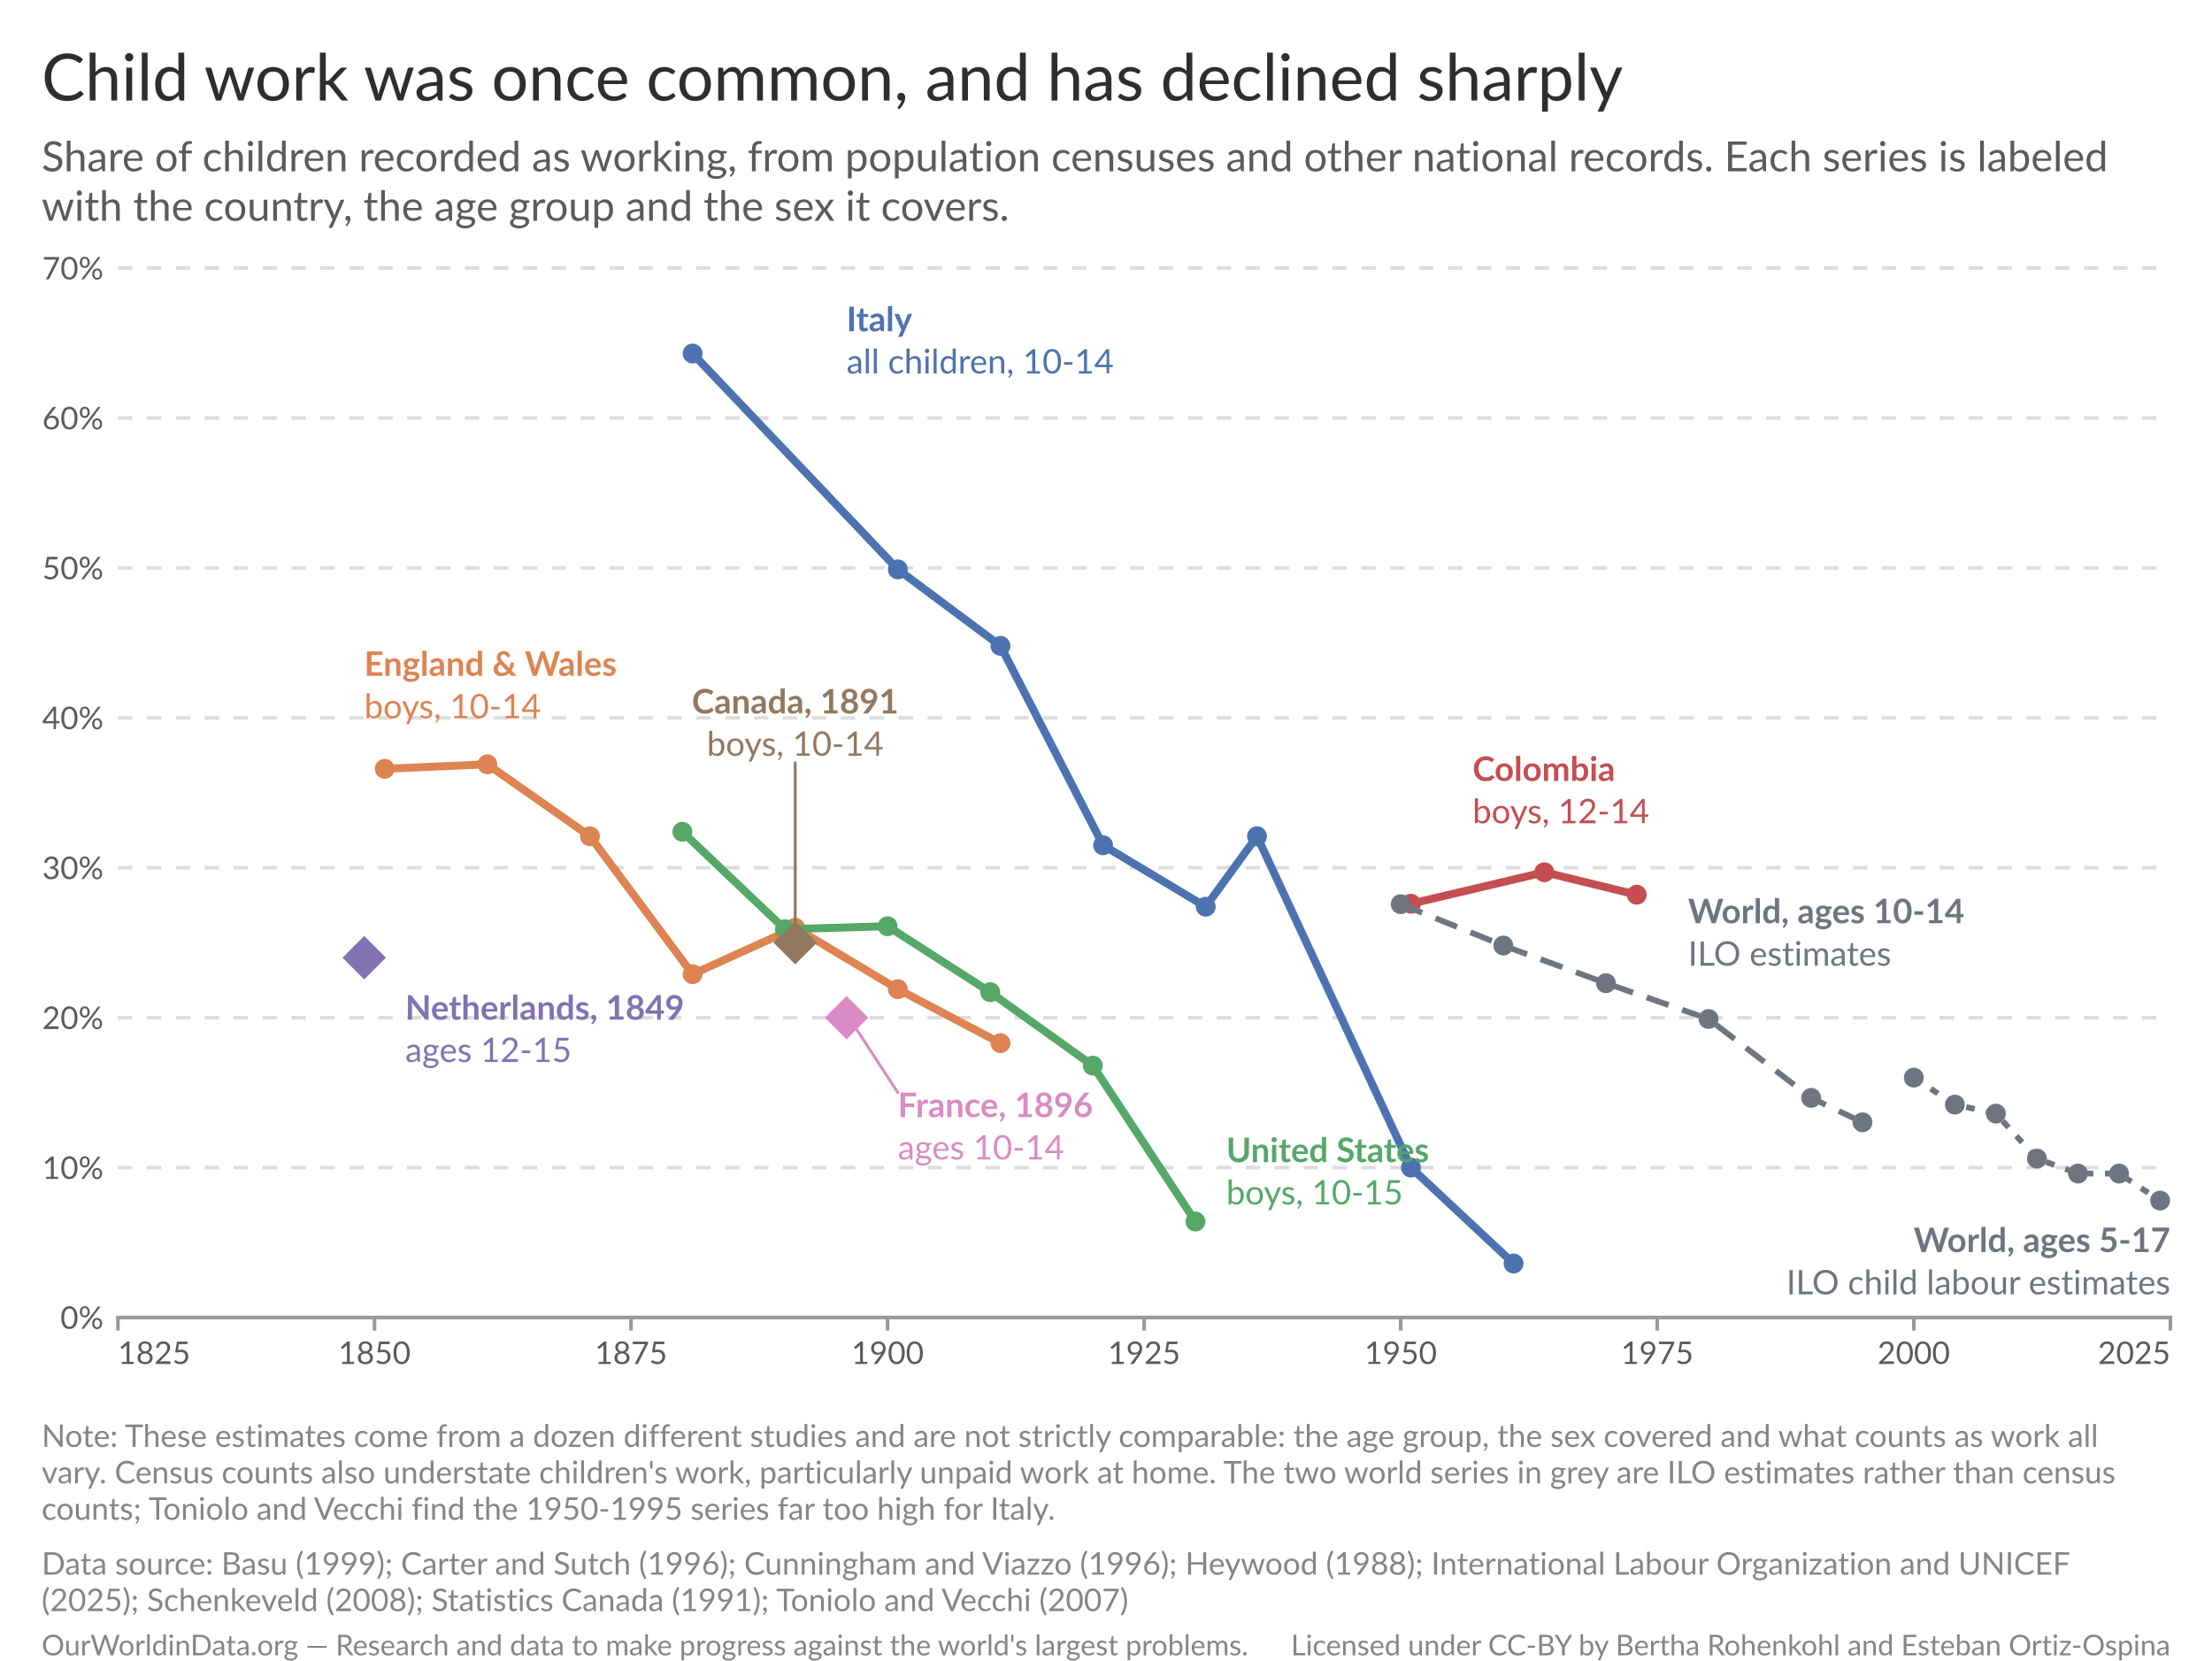
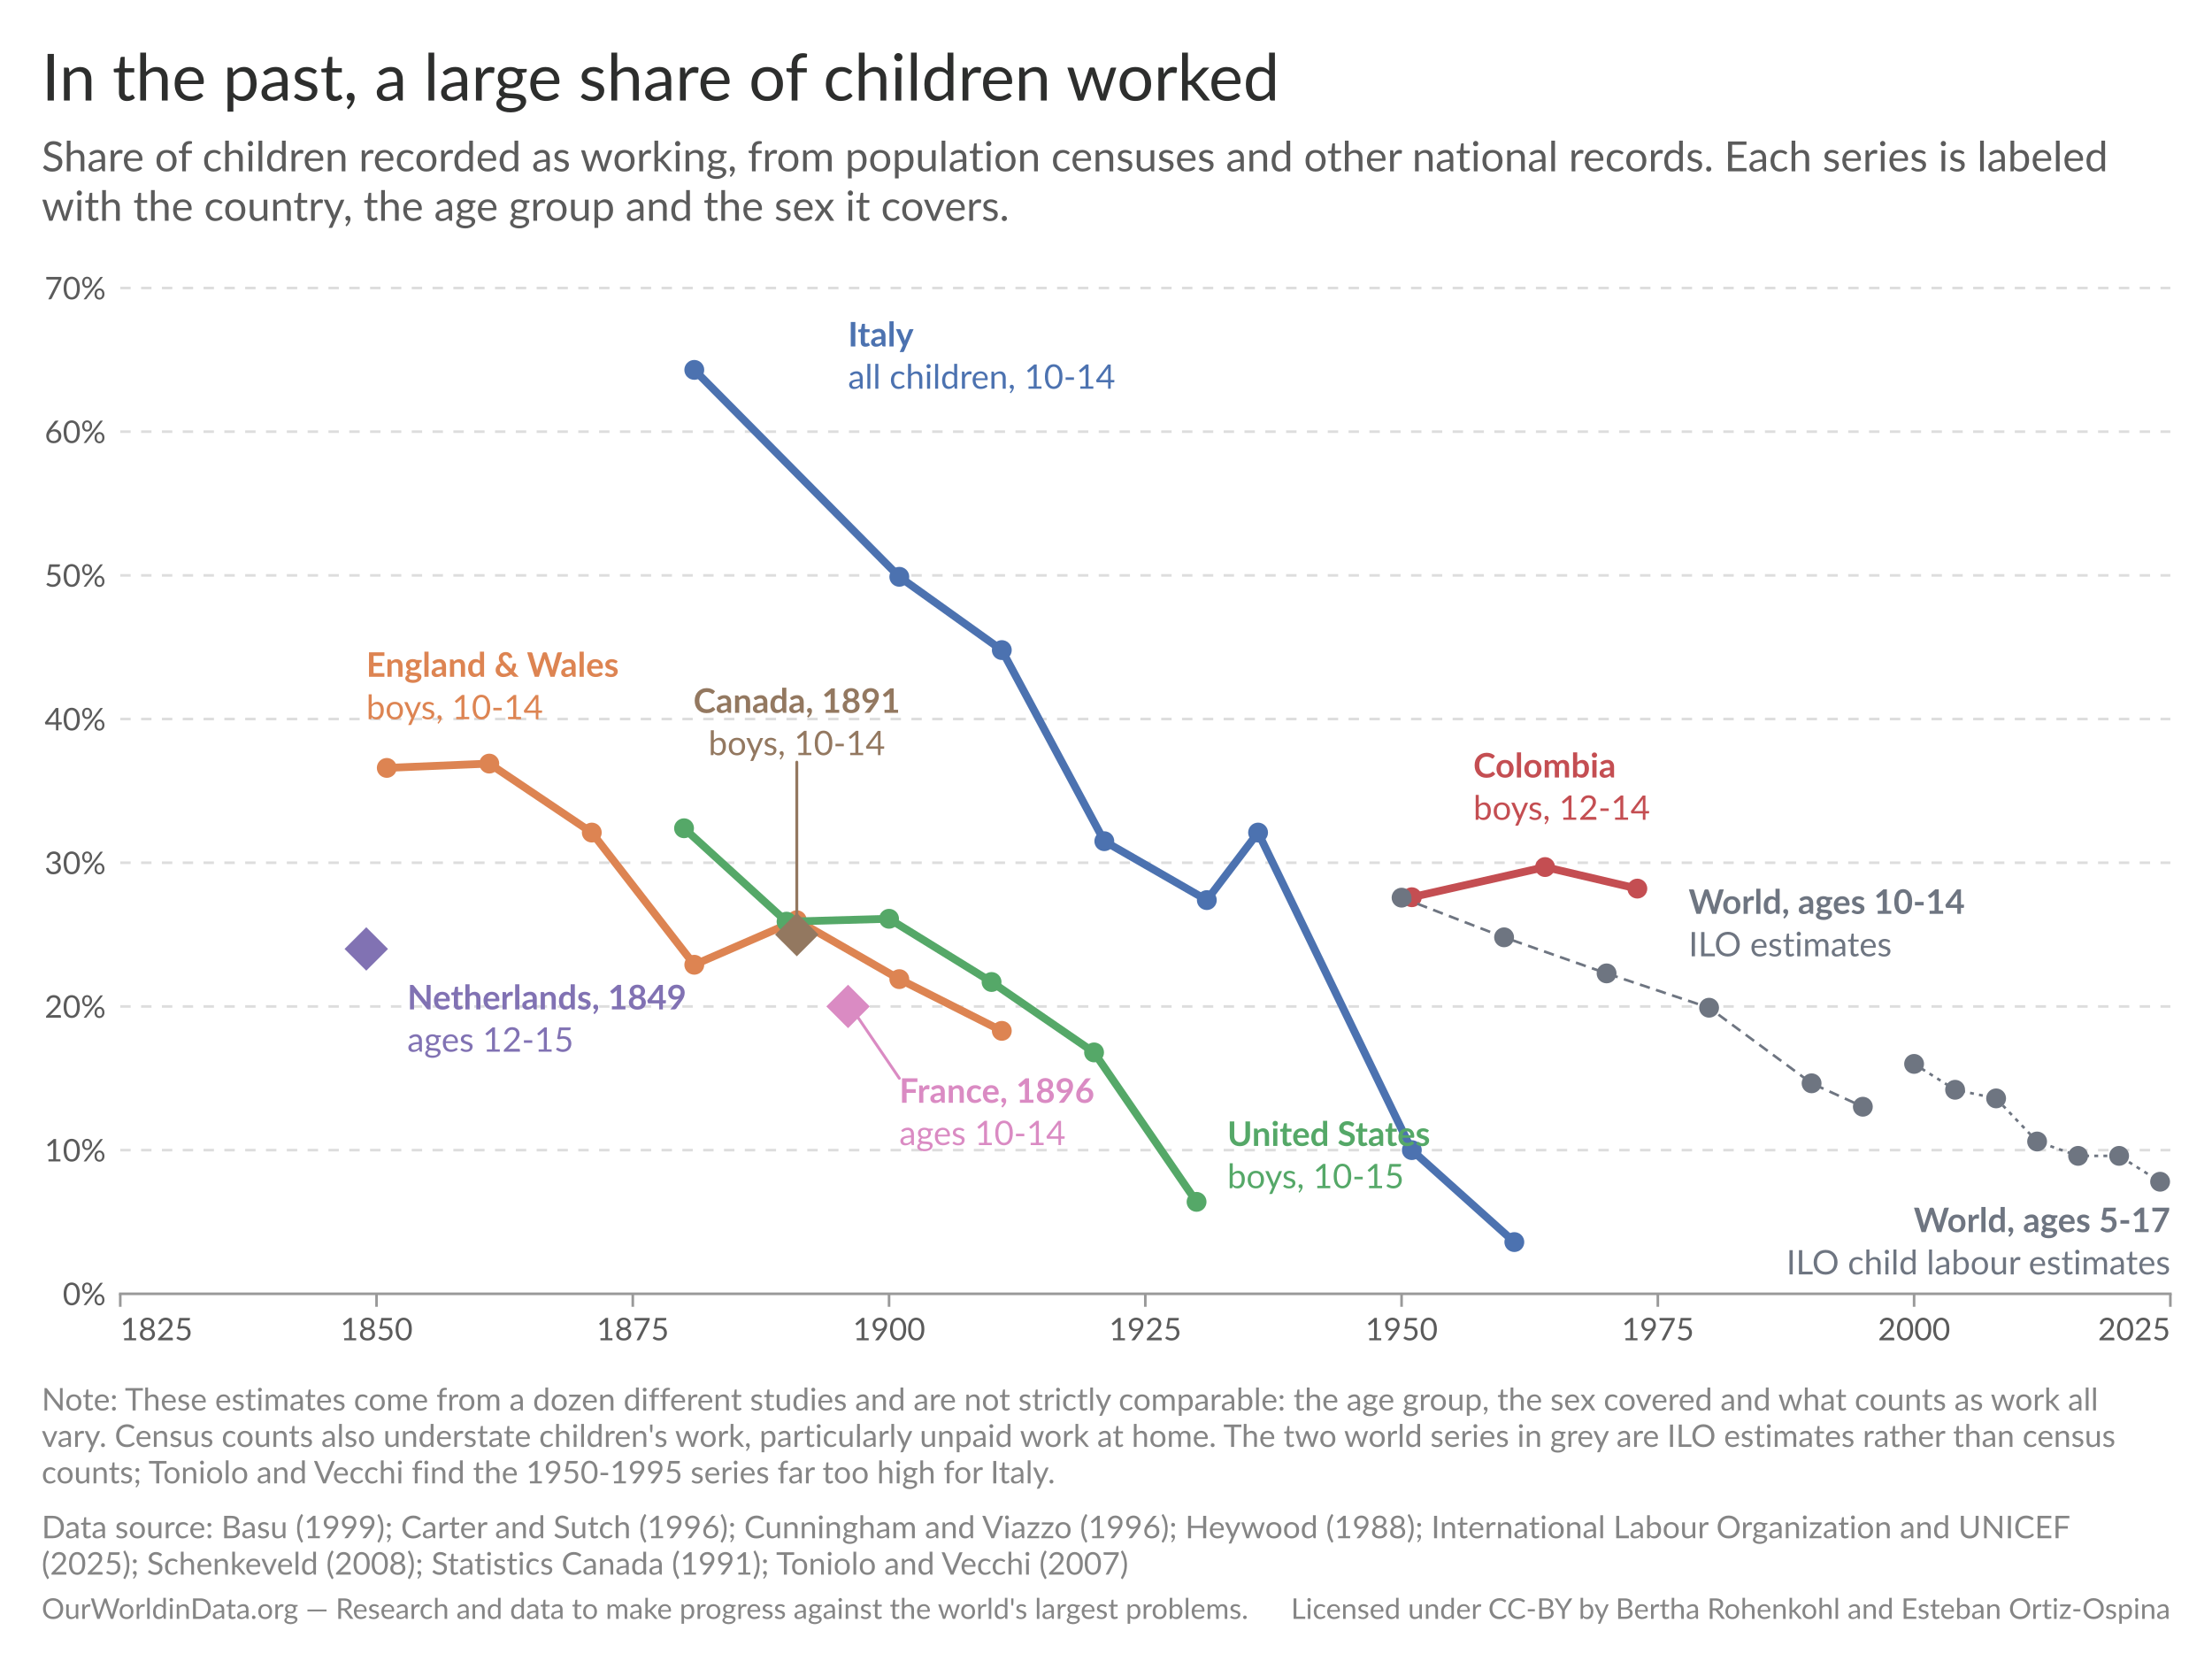
<svg xmlns="http://www.w3.org/2000/svg" xmlns:xlink="http://www.w3.org/1999/xlink" width="612pt" height="459.36pt" viewBox="0 0 612 459.36" version="1.1">
  <defs>
    <style type="text/css">*{stroke-linejoin: round; stroke-linecap: butt}</style>
  </defs>
  <g id="figure_1">
    <g id="patch_1">
      <path d="M 0 459.36  L 612 459.36  L 612 0  L 0 0  L 0 459.36  z " style="fill: none" />
    </g>
    <g id="axes_1">
      <g id="matplotlib.axis_1">
        <g id="xtick_1">
          <g id="line2d_1">
            <defs>
-               <path id="m0cfa592a35" d="M 0 0  L 0 3.6  " style="stroke: #999999" />
+               <path id="m80adb0d162" d="M 0 0  L 0 3.6  " style="stroke: #999999; stroke-width: 0.72" />
            </defs>
            <g>
-               <use xlink:href="#m0cfa592a35" x="32.627" y="364.464" style="fill: #999999; stroke: #999999" />
+               <use xlink:href="#m80adb0d162" x="33.275" y="357.912" style="fill: #999999; stroke: #999999; stroke-width: 0.72" />
            </g>
          </g>
          <g id="text_1">
-             <text style="font-size: 8.64px; font-family: 'Lato', 'Arial', 'Helvetica', 'Liberation Sans', sans-serif; text-anchor: start; fill: #5b5b5b" x="32.627" y="377.325" transform="rotate(-0 32.62691 377.3253)">1825</text>
+             <text style="font-size: 8.64px; font-family: 'Lato', 'Arial', 'Helvetica', 'Liberation Sans', sans-serif; text-anchor: start; fill: #5b5b5b" x="33.275" y="370.773" transform="rotate(-0 33.27491 370.7733)">1825</text>
          </g>
        </g>
        <g id="xtick_2">
          <g id="line2d_2">
            <g>
-               <use xlink:href="#m0cfa592a35" x="103.609" y="364.464" style="fill: #999999; stroke: #999999" />
+               <use xlink:href="#m80adb0d162" x="104.176" y="357.912" style="fill: #999999; stroke: #999999; stroke-width: 0.72" />
            </g>
          </g>
          <g id="text_2">
-             <text style="font-size: 8.64px; font-family: 'Lato', 'Arial', 'Helvetica', 'Liberation Sans', sans-serif; text-anchor: middle; fill: #5b5b5b" x="103.609" y="377.325" transform="rotate(-0 103.6085 377.3253)">1850</text>
+             <text style="font-size: 8.64px; font-family: 'Lato', 'Arial', 'Helvetica', 'Liberation Sans', sans-serif; text-anchor: middle; fill: #5b5b5b" x="104.176" y="370.773" transform="rotate(-0 104.1755 370.7733)">1850</text>
          </g>
        </g>
        <g id="xtick_3">
          <g id="line2d_3">
            <g>
-               <use xlink:href="#m0cfa592a35" x="174.59" y="364.464" style="fill: #999999; stroke: #999999" />
+               <use xlink:href="#m80adb0d162" x="175.076" y="357.912" style="fill: #999999; stroke: #999999; stroke-width: 0.72" />
            </g>
          </g>
          <g id="text_3">
-             <text style="font-size: 8.64px; font-family: 'Lato', 'Arial', 'Helvetica', 'Liberation Sans', sans-serif; text-anchor: middle; fill: #5b5b5b" x="174.59" y="377.325" transform="rotate(-0 174.5902 377.3253)">1875</text>
+             <text style="font-size: 8.64px; font-family: 'Lato', 'Arial', 'Helvetica', 'Liberation Sans', sans-serif; text-anchor: middle; fill: #5b5b5b" x="175.076" y="370.773" transform="rotate(-0 175.0762 370.7733)">1875</text>
          </g>
        </g>
        <g id="xtick_4">
          <g id="line2d_4">
            <g>
-               <use xlink:href="#m0cfa592a35" x="245.572" y="364.464" style="fill: #999999; stroke: #999999" />
+               <use xlink:href="#m80adb0d162" x="245.977" y="357.912" style="fill: #999999; stroke: #999999; stroke-width: 0.72" />
            </g>
          </g>
          <g id="text_4">
-             <text style="font-size: 8.64px; font-family: 'Lato', 'Arial', 'Helvetica', 'Liberation Sans', sans-serif; text-anchor: middle; fill: #5b5b5b" x="245.572" y="377.325" transform="rotate(-0 245.5718 377.3253)">1900</text>
+             <text style="font-size: 8.64px; font-family: 'Lato', 'Arial', 'Helvetica', 'Liberation Sans', sans-serif; text-anchor: middle; fill: #5b5b5b" x="245.977" y="370.773" transform="rotate(-0 245.9768 370.7733)">1900</text>
          </g>
        </g>
        <g id="xtick_5">
          <g id="line2d_5">
            <g>
-               <use xlink:href="#m0cfa592a35" x="316.553" y="364.464" style="fill: #999999; stroke: #999999" />
+               <use xlink:href="#m80adb0d162" x="316.877" y="357.912" style="fill: #999999; stroke: #999999; stroke-width: 0.72" />
            </g>
          </g>
          <g id="text_5">
-             <text style="font-size: 8.64px; font-family: 'Lato', 'Arial', 'Helvetica', 'Liberation Sans', sans-serif; text-anchor: middle; fill: #5b5b5b" x="316.553" y="377.325" transform="rotate(-0 316.5535 377.3253)">1925</text>
+             <text style="font-size: 8.64px; font-family: 'Lato', 'Arial', 'Helvetica', 'Liberation Sans', sans-serif; text-anchor: middle; fill: #5b5b5b" x="316.877" y="370.773" transform="rotate(-0 316.8775 370.7733)">1925</text>
          </g>
        </g>
        <g id="xtick_6">
          <g id="line2d_6">
            <g>
-               <use xlink:href="#m0cfa592a35" x="387.535" y="364.464" style="fill: #999999; stroke: #999999" />
+               <use xlink:href="#m80adb0d162" x="387.778" y="357.912" style="fill: #999999; stroke: #999999; stroke-width: 0.72" />
            </g>
          </g>
          <g id="text_6">
-             <text style="font-size: 8.64px; font-family: 'Lato', 'Arial', 'Helvetica', 'Liberation Sans', sans-serif; text-anchor: middle; fill: #5b5b5b" x="387.535" y="377.325" transform="rotate(-0 387.5351 377.3253)">1950</text>
+             <text style="font-size: 8.64px; font-family: 'Lato', 'Arial', 'Helvetica', 'Liberation Sans', sans-serif; text-anchor: middle; fill: #5b5b5b" x="387.778" y="370.773" transform="rotate(-0 387.7781 370.7733)">1950</text>
          </g>
        </g>
        <g id="xtick_7">
          <g id="line2d_7">
            <g>
-               <use xlink:href="#m0cfa592a35" x="458.517" y="364.464" style="fill: #999999; stroke: #999999" />
+               <use xlink:href="#m80adb0d162" x="458.679" y="357.912" style="fill: #999999; stroke: #999999; stroke-width: 0.72" />
            </g>
          </g>
          <g id="text_7">
-             <text style="font-size: 8.64px; font-family: 'Lato', 'Arial', 'Helvetica', 'Liberation Sans', sans-serif; text-anchor: middle; fill: #5b5b5b" x="458.517" y="377.325" transform="rotate(-0 458.5167 377.3253)">1975</text>
+             <text style="font-size: 8.64px; font-family: 'Lato', 'Arial', 'Helvetica', 'Liberation Sans', sans-serif; text-anchor: middle; fill: #5b5b5b" x="458.679" y="370.773" transform="rotate(-0 458.6787 370.7733)">1975</text>
          </g>
        </g>
        <g id="xtick_8">
          <g id="line2d_8">
            <g>
-               <use xlink:href="#m0cfa592a35" x="529.498" y="364.464" style="fill: #999999; stroke: #999999" />
+               <use xlink:href="#m80adb0d162" x="529.579" y="357.912" style="fill: #999999; stroke: #999999; stroke-width: 0.72" />
            </g>
          </g>
          <g id="text_8">
-             <text style="font-size: 8.64px; font-family: 'Lato', 'Arial', 'Helvetica', 'Liberation Sans', sans-serif; text-anchor: middle; fill: #5b5b5b" x="529.498" y="377.325" transform="rotate(-0 529.4984 377.3253)">2000</text>
+             <text style="font-size: 8.64px; font-family: 'Lato', 'Arial', 'Helvetica', 'Liberation Sans', sans-serif; text-anchor: middle; fill: #5b5b5b" x="529.579" y="370.773" transform="rotate(-0 529.5794 370.7733)">2000</text>
          </g>
        </g>
        <g id="xtick_9">
          <g id="line2d_9">
            <g>
-               <use xlink:href="#m0cfa592a35" x="600.48" y="364.464" style="fill: #999999; stroke: #999999" />
+               <use xlink:href="#m80adb0d162" x="600.48" y="357.912" style="fill: #999999; stroke: #999999; stroke-width: 0.72" />
            </g>
          </g>
          <g id="text_9">
-             <text style="font-size: 8.64px; font-family: 'Lato', 'Arial', 'Helvetica', 'Liberation Sans', sans-serif; text-anchor: end; fill: #5b5b5b" x="600.48" y="377.325" transform="rotate(-0 600.48 377.3253)">2025</text>
+             <text style="font-size: 8.64px; font-family: 'Lato', 'Arial', 'Helvetica', 'Liberation Sans', sans-serif; text-anchor: end; fill: #5b5b5b" x="600.48" y="370.773" transform="rotate(-0 600.48 370.7733)">2025</text>
          </g>
        </g>
      </g>
      <g id="matplotlib.axis_2">
        <g id="ytick_1">
          <g id="line2d_10" />
          <g id="text_10">
-             <text style="font-size: 8.64px; font-family: 'Lato', 'Arial', 'Helvetica', 'Liberation Sans', sans-serif; text-anchor: end; fill: #5b5b5b" x="28.627" y="367.595" transform="rotate(-0 28.62691 367.5947)">0%</text>
+             <text style="font-size: 8.64px; font-family: 'Lato', 'Arial', 'Helvetica', 'Liberation Sans', sans-serif; text-anchor: end; fill: #5b5b5b" x="29.275" y="361.043" transform="rotate(-0 29.27491 361.0426)">0%</text>
          </g>
        </g>
        <g id="ytick_2">
          <g id="horizontal-grid-lines">
-             <path d="M 32.627 322.992  L 600.48 322.992  " style="fill: none; stroke-dasharray: 4,4; stroke-dashoffset: 0; stroke: #dddddd" />
+             <path d="M 33.275 318.163  L 600.48 318.163  " style="fill: none; stroke-dasharray: 2.88,2.88; stroke-dashoffset: 0; stroke: #dddddd; stroke-width: 0.72" />
          </g>
          <g id="line2d_11" />
          <g id="text_11">
-             <text style="font-size: 8.64px; font-family: 'Lato', 'Arial', 'Helvetica', 'Liberation Sans', sans-serif; text-anchor: end; fill: #5b5b5b" x="28.627" y="326.123" transform="rotate(-0 28.62691 326.1227)">10%</text>
+             <text style="font-size: 8.64px; font-family: 'Lato', 'Arial', 'Helvetica', 'Liberation Sans', sans-serif; text-anchor: end; fill: #5b5b5b" x="29.275" y="321.294" transform="rotate(-0 29.27491 321.2935)">10%</text>
          </g>
        </g>
        <g id="ytick_3">
          <g id="horizontal-grid-lines">
-             <path d="M 32.627 281.52  L 600.48 281.52  " style="fill: none; stroke-dasharray: 4,4; stroke-dashoffset: 0; stroke: #dddddd" />
+             <path d="M 33.275 278.414  L 600.48 278.414  " style="fill: none; stroke-dasharray: 2.88,2.88; stroke-dashoffset: 0; stroke: #dddddd; stroke-width: 0.72" />
          </g>
          <g id="line2d_12" />
          <g id="text_12">
-             <text style="font-size: 8.64px; font-family: 'Lato', 'Arial', 'Helvetica', 'Liberation Sans', sans-serif; text-anchor: end; fill: #5b5b5b" x="28.627" y="284.651" transform="rotate(-0 28.62691 284.6506)">20%</text>
+             <text style="font-size: 8.64px; font-family: 'Lato', 'Arial', 'Helvetica', 'Liberation Sans', sans-serif; text-anchor: end; fill: #5b5b5b" x="29.275" y="281.544" transform="rotate(-0 29.27491 281.5444)">20%</text>
          </g>
        </g>
        <g id="ytick_4">
          <g id="horizontal-grid-lines">
-             <path d="M 32.627 240.048  L 600.48 240.048  " style="fill: none; stroke-dasharray: 4,4; stroke-dashoffset: 0; stroke: #dddddd" />
+             <path d="M 33.275 238.665  L 600.48 238.665  " style="fill: none; stroke-dasharray: 2.88,2.88; stroke-dashoffset: 0; stroke: #dddddd; stroke-width: 0.72" />
          </g>
          <g id="line2d_13" />
          <g id="text_13">
-             <text style="font-size: 8.64px; font-family: 'Lato', 'Arial', 'Helvetica', 'Liberation Sans', sans-serif; text-anchor: end; fill: #5b5b5b" x="28.627" y="243.179" transform="rotate(-0 28.62691 243.1787)">30%</text>
+             <text style="font-size: 8.64px; font-family: 'Lato', 'Arial', 'Helvetica', 'Liberation Sans', sans-serif; text-anchor: end; fill: #5b5b5b" x="29.275" y="241.795" transform="rotate(-0 29.27491 241.7952)">30%</text>
          </g>
        </g>
        <g id="ytick_5">
          <g id="horizontal-grid-lines">
-             <path d="M 32.627 198.576  L 600.48 198.576  " style="fill: none; stroke-dasharray: 4,4; stroke-dashoffset: 0; stroke: #dddddd" />
+             <path d="M 33.275 198.915  L 600.48 198.915  " style="fill: none; stroke-dasharray: 2.88,2.88; stroke-dashoffset: 0; stroke: #dddddd; stroke-width: 0.72" />
          </g>
          <g id="line2d_14" />
          <g id="text_14">
-             <text style="font-size: 8.64px; font-family: 'Lato', 'Arial', 'Helvetica', 'Liberation Sans', sans-serif; text-anchor: end; fill: #5b5b5b" x="28.627" y="201.707" transform="rotate(-0 28.62691 201.7066)">40%</text>
+             <text style="font-size: 8.64px; font-family: 'Lato', 'Arial', 'Helvetica', 'Liberation Sans', sans-serif; text-anchor: end; fill: #5b5b5b" x="29.275" y="202.046" transform="rotate(-0 29.27491 202.0461)">40%</text>
          </g>
        </g>
        <g id="ytick_6">
          <g id="horizontal-grid-lines">
-             <path d="M 32.627 157.104  L 600.48 157.104  " style="fill: none; stroke-dasharray: 4,4; stroke-dashoffset: 0; stroke: #dddddd" />
+             <path d="M 33.275 159.166  L 600.48 159.166  " style="fill: none; stroke-dasharray: 2.88,2.88; stroke-dashoffset: 0; stroke: #dddddd; stroke-width: 0.72" />
          </g>
          <g id="line2d_15" />
          <g id="text_15">
-             <text style="font-size: 8.64px; font-family: 'Lato', 'Arial', 'Helvetica', 'Liberation Sans', sans-serif; text-anchor: end; fill: #5b5b5b" x="28.627" y="160.235" transform="rotate(-0 28.62691 160.2346)">50%</text>
+             <text style="font-size: 8.64px; font-family: 'Lato', 'Arial', 'Helvetica', 'Liberation Sans', sans-serif; text-anchor: end; fill: #5b5b5b" x="29.275" y="162.297" transform="rotate(-0 29.27491 162.2969)">50%</text>
          </g>
        </g>
        <g id="ytick_7">
          <g id="horizontal-grid-lines">
-             <path d="M 32.627 115.632  L 600.48 115.632  " style="fill: none; stroke-dasharray: 4,4; stroke-dashoffset: 0; stroke: #dddddd" />
+             <path d="M 33.275 119.417  L 600.48 119.417  " style="fill: none; stroke-dasharray: 2.88,2.88; stroke-dashoffset: 0; stroke: #dddddd; stroke-width: 0.72" />
          </g>
          <g id="line2d_16" />
          <g id="text_16">
-             <text style="font-size: 8.64px; font-family: 'Lato', 'Arial', 'Helvetica', 'Liberation Sans', sans-serif; text-anchor: end; fill: #5b5b5b" x="28.627" y="118.763" transform="rotate(-0 28.62691 118.7626)">60%</text>
+             <text style="font-size: 8.64px; font-family: 'Lato', 'Arial', 'Helvetica', 'Liberation Sans', sans-serif; text-anchor: end; fill: #5b5b5b" x="29.275" y="122.548" transform="rotate(-0 29.27491 122.5478)">60%</text>
          </g>
        </g>
        <g id="ytick_8">
          <g id="horizontal-grid-lines">
-             <path d="M 32.627 74.16  L 600.48 74.16  " style="fill: none; stroke-dasharray: 4,4; stroke-dashoffset: 0; stroke: #dddddd" />
+             <path d="M 33.275 79.668  L 600.48 79.668  " style="fill: none; stroke-dasharray: 2.88,2.88; stroke-dashoffset: 0; stroke: #dddddd; stroke-width: 0.72" />
          </g>
          <g id="line2d_17" />
          <g id="text_17">
-             <text style="font-size: 8.64px; font-family: 'Lato', 'Arial', 'Helvetica', 'Liberation Sans', sans-serif; text-anchor: end; fill: #5b5b5b" x="28.627" y="77.291" transform="rotate(-0 28.62691 77.29065)">70%</text>
+             <text style="font-size: 8.64px; font-family: 'Lato', 'Arial', 'Helvetica', 'Liberation Sans', sans-serif; text-anchor: end; fill: #5b5b5b" x="29.275" y="82.799" transform="rotate(-0 29.27491 82.79865)">70%</text>
          </g>
        </g>
      </g>
      <g id="line__italy">
-         <path d="M 191.626 97.799  L 248.411 157.519  L 276.804 178.669  L 305.196 233.827  L 333.589 250.831  L 347.785 231.339  L 390.374 322.992  L 418.767 349.534  " style="fill: none; stroke: #4c72b0; stroke-width: 2.2; stroke-linecap: round" />
+         <path d="M 192.092 102.325  L 248.813 159.564  L 277.173 179.836  L 305.533 232.702  L 333.894 248.999  L 348.074 230.317  L 390.614 318.163  L 418.974 343.602  " style="fill: none; stroke: #4c72b0; stroke-width: 2.16; stroke-linecap: round" />
      </g>
      <g id="datapoints__italy">
        <defs>
          <path id="m02f39b1779" d="M 0 2.25  C 0.597 2.25 1.169 2.013 1.591 1.591  C 2.013 1.169 2.25 0.597 2.25 0  C 2.25 -0.597 2.013 -1.169 1.591 -1.591  C 1.169 -2.013 0.597 -2.25 0 -2.25  C -0.597 -2.25 -1.169 -2.013 -1.591 -1.591  C -2.013 -1.169 -2.25 -0.597 -2.25 0  C -2.25 0.597 -2.013 1.169 -1.591 1.591  C -1.169 2.013 -0.597 2.25 0 2.25  z " style="stroke: #4c72b0" />
        </defs>
        <g>
-           <use xlink:href="#m02f39b1779" x="191.626" y="97.799" style="fill: #4c72b0; stroke: #4c72b0" />
-           <use xlink:href="#m02f39b1779" x="248.411" y="157.519" style="fill: #4c72b0; stroke: #4c72b0" />
-           <use xlink:href="#m02f39b1779" x="276.804" y="178.669" style="fill: #4c72b0; stroke: #4c72b0" />
-           <use xlink:href="#m02f39b1779" x="305.196" y="233.827" style="fill: #4c72b0; stroke: #4c72b0" />
-           <use xlink:href="#m02f39b1779" x="333.589" y="250.831" style="fill: #4c72b0; stroke: #4c72b0" />
-           <use xlink:href="#m02f39b1779" x="347.785" y="231.339" style="fill: #4c72b0; stroke: #4c72b0" />
-           <use xlink:href="#m02f39b1779" x="390.374" y="322.992" style="fill: #4c72b0; stroke: #4c72b0" />
-           <use xlink:href="#m02f39b1779" x="418.767" y="349.534" style="fill: #4c72b0; stroke: #4c72b0" />
+           <use xlink:href="#m02f39b1779" x="192.092" y="102.325" style="fill: #4c72b0; stroke: #4c72b0" />
+           <use xlink:href="#m02f39b1779" x="248.813" y="159.564" style="fill: #4c72b0; stroke: #4c72b0" />
+           <use xlink:href="#m02f39b1779" x="277.173" y="179.836" style="fill: #4c72b0; stroke: #4c72b0" />
+           <use xlink:href="#m02f39b1779" x="305.533" y="232.702" style="fill: #4c72b0; stroke: #4c72b0" />
+           <use xlink:href="#m02f39b1779" x="333.894" y="248.999" style="fill: #4c72b0; stroke: #4c72b0" />
+           <use xlink:href="#m02f39b1779" x="348.074" y="230.317" style="fill: #4c72b0; stroke: #4c72b0" />
+           <use xlink:href="#m02f39b1779" x="390.614" y="318.163" style="fill: #4c72b0; stroke: #4c72b0" />
+           <use xlink:href="#m02f39b1779" x="418.974" y="343.602" style="fill: #4c72b0; stroke: #4c72b0" />
        </g>
      </g>
      <g id="line__england-and-wales">
-         <path d="M 106.448 212.676  L 134.84 211.432  L 163.233 231.339  L 191.626 269.493  L 220.018 256.637  L 248.411 273.64  L 276.804 288.57  " style="fill: none; stroke: #dd8452; stroke-width: 2.2; stroke-linecap: round" />
+         <path d="M 107.012 212.43  L 135.372 211.238  L 163.732 230.317  L 192.092 266.886  L 220.453 254.564  L 248.813 270.861  L 277.173 285.171  " style="fill: none; stroke: #dd8452; stroke-width: 2.16; stroke-linecap: round" />
      </g>
      <g id="datapoints__england-and-wales">
        <defs>
          <path id="m8e718a32d5" d="M 0 2.25  C 0.597 2.25 1.169 2.013 1.591 1.591  C 2.013 1.169 2.25 0.597 2.25 0  C 2.25 -0.597 2.013 -1.169 1.591 -1.591  C 1.169 -2.013 0.597 -2.25 0 -2.25  C -0.597 -2.25 -1.169 -2.013 -1.591 -1.591  C -2.013 -1.169 -2.25 -0.597 -2.25 0  C -2.25 0.597 -2.013 1.169 -1.591 1.591  C -1.169 2.013 -0.597 2.25 0 2.25  z " style="stroke: #dd8452" />
        </defs>
        <g>
-           <use xlink:href="#m8e718a32d5" x="106.448" y="212.676" style="fill: #dd8452; stroke: #dd8452" />
-           <use xlink:href="#m8e718a32d5" x="134.84" y="211.432" style="fill: #dd8452; stroke: #dd8452" />
-           <use xlink:href="#m8e718a32d5" x="163.233" y="231.339" style="fill: #dd8452; stroke: #dd8452" />
-           <use xlink:href="#m8e718a32d5" x="191.626" y="269.493" style="fill: #dd8452; stroke: #dd8452" />
-           <use xlink:href="#m8e718a32d5" x="220.018" y="256.637" style="fill: #dd8452; stroke: #dd8452" />
-           <use xlink:href="#m8e718a32d5" x="248.411" y="273.64" style="fill: #dd8452; stroke: #dd8452" />
-           <use xlink:href="#m8e718a32d5" x="276.804" y="288.57" style="fill: #dd8452; stroke: #dd8452" />
+           <use xlink:href="#m8e718a32d5" x="107.012" y="212.43" style="fill: #dd8452; stroke: #dd8452" />
+           <use xlink:href="#m8e718a32d5" x="135.372" y="211.238" style="fill: #dd8452; stroke: #dd8452" />
+           <use xlink:href="#m8e718a32d5" x="163.732" y="230.317" style="fill: #dd8452; stroke: #dd8452" />
+           <use xlink:href="#m8e718a32d5" x="192.092" y="266.886" style="fill: #dd8452; stroke: #dd8452" />
+           <use xlink:href="#m8e718a32d5" x="220.453" y="254.564" style="fill: #dd8452; stroke: #dd8452" />
+           <use xlink:href="#m8e718a32d5" x="248.813" y="270.861" style="fill: #dd8452; stroke: #dd8452" />
+           <use xlink:href="#m8e718a32d5" x="277.173" y="285.171" style="fill: #dd8452; stroke: #dd8452" />
        </g>
      </g>
      <g id="line__united-states">
-         <path d="M 188.787 230.095  L 217.179 257.052  L 245.572 256.222  L 273.964 274.47  L 302.357 294.791  L 330.75 337.922  " style="fill: none; stroke: #55a868; stroke-width: 2.2; stroke-linecap: round" />
+         <path d="M 189.256 229.125  L 217.617 254.962  L 245.977 254.167  L 274.337 271.656  L 302.697 291.133  L 331.058 332.473  " style="fill: none; stroke: #55a868; stroke-width: 2.16; stroke-linecap: round" />
      </g>
      <g id="datapoints__united-states">
        <defs>
          <path id="m562e72b523" d="M 0 2.25  C 0.597 2.25 1.169 2.013 1.591 1.591  C 2.013 1.169 2.25 0.597 2.25 0  C 2.25 -0.597 2.013 -1.169 1.591 -1.591  C 1.169 -2.013 0.597 -2.25 0 -2.25  C -0.597 -2.25 -1.169 -2.013 -1.591 -1.591  C -2.013 -1.169 -2.25 -0.597 -2.25 0  C -2.25 0.597 -2.013 1.169 -1.591 1.591  C -1.169 2.013 -0.597 2.25 0 2.25  z " style="stroke: #55a868" />
        </defs>
        <g>
-           <use xlink:href="#m562e72b523" x="188.787" y="230.095" style="fill: #55a868; stroke: #55a868" />
-           <use xlink:href="#m562e72b523" x="217.179" y="257.052" style="fill: #55a868; stroke: #55a868" />
-           <use xlink:href="#m562e72b523" x="245.572" y="256.222" style="fill: #55a868; stroke: #55a868" />
-           <use xlink:href="#m562e72b523" x="273.964" y="274.47" style="fill: #55a868; stroke: #55a868" />
-           <use xlink:href="#m562e72b523" x="302.357" y="294.791" style="fill: #55a868; stroke: #55a868" />
-           <use xlink:href="#m562e72b523" x="330.75" y="337.922" style="fill: #55a868; stroke: #55a868" />
+           <use xlink:href="#m562e72b523" x="189.256" y="229.125" style="fill: #55a868; stroke: #55a868" />
+           <use xlink:href="#m562e72b523" x="217.617" y="254.962" style="fill: #55a868; stroke: #55a868" />
+           <use xlink:href="#m562e72b523" x="245.977" y="254.167" style="fill: #55a868; stroke: #55a868" />
+           <use xlink:href="#m562e72b523" x="274.337" y="271.656" style="fill: #55a868; stroke: #55a868" />
+           <use xlink:href="#m562e72b523" x="302.697" y="291.133" style="fill: #55a868; stroke: #55a868" />
+           <use xlink:href="#m562e72b523" x="331.058" y="332.473" style="fill: #55a868; stroke: #55a868" />
        </g>
      </g>
      <g id="line__colombia">
-         <path d="M 390.374 250.001  L 427.285 241.292  L 452.838 247.513  " style="fill: none; stroke: #c44e52; stroke-width: 2.2; stroke-linecap: round" />
+         <path d="M 390.614 248.204  L 427.482 239.857  L 453.007 245.819  " style="fill: none; stroke: #c44e52; stroke-width: 2.16; stroke-linecap: round" />
      </g>
      <g id="datapoints__colombia">
        <defs>
          <path id="m713536f9a8" d="M 0 2.25  C 0.597 2.25 1.169 2.013 1.591 1.591  C 2.013 1.169 2.25 0.597 2.25 0  C 2.25 -0.597 2.013 -1.169 1.591 -1.591  C 1.169 -2.013 0.597 -2.25 0 -2.25  C -0.597 -2.25 -1.169 -2.013 -1.591 -1.591  C -2.013 -1.169 -2.25 -0.597 -2.25 0  C -2.25 0.597 -2.013 1.169 -1.591 1.591  C -1.169 2.013 -0.597 2.25 0 2.25  z " style="stroke: #c44e52" />
        </defs>
        <g>
-           <use xlink:href="#m713536f9a8" x="390.374" y="250.001" style="fill: #c44e52; stroke: #c44e52" />
-           <use xlink:href="#m713536f9a8" x="427.285" y="241.292" style="fill: #c44e52; stroke: #c44e52" />
-           <use xlink:href="#m713536f9a8" x="452.838" y="247.513" style="fill: #c44e52; stroke: #c44e52" />
+           <use xlink:href="#m713536f9a8" x="390.614" y="248.204" style="fill: #c44e52; stroke: #c44e52" />
+           <use xlink:href="#m713536f9a8" x="427.482" y="239.857" style="fill: #c44e52; stroke: #c44e52" />
+           <use xlink:href="#m713536f9a8" x="453.007" y="245.819" style="fill: #c44e52; stroke: #c44e52" />
        </g>
      </g>
      <g id="datapoints__netherlands">
        <defs>
          <path id="m3febbafacd" d="M -0 5.303  L 5.303 0  L 0 -5.303  L -5.303 -0  z " style="stroke: #8172b3; stroke-linejoin: miter" />
        </defs>
        <g>
-           <use xlink:href="#m3febbafacd" x="100.769" y="264.931" style="fill: #8172b3; stroke: #8172b3; stroke-linejoin: miter" />
+           <use xlink:href="#m3febbafacd" x="101.34" y="262.514" style="fill: #8172b3; stroke: #8172b3; stroke-linejoin: miter" />
        </g>
      </g>
      <g id="datapoints__canada">
        <defs>
          <path id="m99d637cd7d" d="M -0 5.303  L 5.303 0  L 0 -5.303  L -5.303 -0  z " style="stroke: #937860; stroke-linejoin: miter" />
        </defs>
        <g>
-           <use xlink:href="#m99d637cd7d" x="220.018" y="260.784" style="fill: #937860; stroke: #937860; stroke-linejoin: miter" />
+           <use xlink:href="#m99d637cd7d" x="220.453" y="258.539" style="fill: #937860; stroke: #937860; stroke-linejoin: miter" />
        </g>
      </g>
      <g id="leader__canada">
-         <path d="M 220.018 255.807  L 220.018 211.018  " style="fill: none; stroke: #937860; stroke-width: 0.8; stroke-linecap: round" />
+         <path d="M 220.453 253.769  L 220.453 210.84  " style="fill: none; stroke: #937860; stroke-width: 0.8; stroke-linecap: round" />
      </g>
      <g id="datapoints__france">
        <defs>
          <path id="m90adad028f" d="M -0 5.303  L 5.303 0  L 0 -5.303  L -5.303 -0  z " style="stroke: #da8bc3; stroke-linejoin: miter" />
        </defs>
        <g>
-           <use xlink:href="#m90adad028f" x="234.215" y="281.52" style="fill: #da8bc3; stroke: #da8bc3; stroke-linejoin: miter" />
+           <use xlink:href="#m90adad028f" x="234.633" y="278.414" style="fill: #da8bc3; stroke: #da8bc3; stroke-linejoin: miter" />
        </g>
      </g>
      <g id="leader__france">
-         <path d="M 237.054 284.838  L 248.411 302.256  " style="fill: none; stroke: #da8bc3; stroke-width: 0.8; stroke-linecap: round" />
+         <path d="M 237.469 281.594  L 248.813 298.288  " style="fill: none; stroke: #da8bc3; stroke-width: 0.8; stroke-linecap: round" />
      </g>
      <g id="line__world-10-14">
-         <path d="M 387.535 250.126  L 415.928 261.572  L 444.32 271.981  L 472.713 281.893  L 501.106 303.708  L 515.302 310.467  " style="fill: none; stroke-dasharray: 6.4,4; stroke-dashoffset: 0; stroke: #6e7581; stroke-width: 1.6" />
+         <path d="M 387.778 248.324  L 416.138 259.294  L 444.499 269.271  L 472.859 278.771  L 501.219 299.68  L 515.399 306.159  " style="fill: none; stroke-dasharray: 2.88,1.8; stroke-dashoffset: 0; stroke: #6e7581; stroke-width: 0.72" />
      </g>
      <g id="datapoints__world-10-14">
        <defs>
          <path id="m9016ce544b" d="M 0 2.25  C 0.597 2.25 1.169 2.013 1.591 1.591  C 2.013 1.169 2.25 0.597 2.25 0  C 2.25 -0.597 2.013 -1.169 1.591 -1.591  C 1.169 -2.013 0.597 -2.25 0 -2.25  C -0.597 -2.25 -1.169 -2.013 -1.591 -1.591  C -2.013 -1.169 -2.25 -0.597 -2.25 0  C -2.25 0.597 -2.013 1.169 -1.591 1.591  C -1.169 2.013 -0.597 2.25 0 2.25  z " style="stroke: #6e7581" />
        </defs>
        <g>
-           <use xlink:href="#m9016ce544b" x="387.535" y="250.126" style="fill: #6e7581; stroke: #6e7581" />
-           <use xlink:href="#m9016ce544b" x="415.928" y="261.572" style="fill: #6e7581; stroke: #6e7581" />
-           <use xlink:href="#m9016ce544b" x="444.32" y="271.981" style="fill: #6e7581; stroke: #6e7581" />
-           <use xlink:href="#m9016ce544b" x="472.713" y="281.893" style="fill: #6e7581; stroke: #6e7581" />
-           <use xlink:href="#m9016ce544b" x="501.106" y="303.708" style="fill: #6e7581; stroke: #6e7581" />
-           <use xlink:href="#m9016ce544b" x="515.302" y="310.467" style="fill: #6e7581; stroke: #6e7581" />
+           <use xlink:href="#m9016ce544b" x="387.778" y="248.324" style="fill: #6e7581; stroke: #6e7581" />
+           <use xlink:href="#m9016ce544b" x="416.138" y="259.294" style="fill: #6e7581; stroke: #6e7581" />
+           <use xlink:href="#m9016ce544b" x="444.499" y="269.271" style="fill: #6e7581; stroke: #6e7581" />
+           <use xlink:href="#m9016ce544b" x="472.859" y="278.771" style="fill: #6e7581; stroke: #6e7581" />
+           <use xlink:href="#m9016ce544b" x="501.219" y="299.68" style="fill: #6e7581; stroke: #6e7581" />
+           <use xlink:href="#m9016ce544b" x="515.399" y="306.159" style="fill: #6e7581; stroke: #6e7581" />
        </g>
      </g>
      <g id="line__world-5-17">
-         <path d="M 529.498 298.109  L 540.855 305.574  L 552.212 308.062  L 563.57 320.504  L 574.927 324.651  L 586.284 324.651  L 597.641 332.116  " style="fill: none; stroke-dasharray: 2.4,3.2; stroke-dashoffset: 0; stroke: #6e7581; stroke-width: 1.6" />
+         <path d="M 529.579 294.313  L 540.923 301.468  L 552.268 303.853  L 563.612 315.778  L 574.956 319.753  L 586.3 319.753  L 597.644 326.908  " style="fill: none; stroke-dasharray: 1.08,1.44; stroke-dashoffset: 0; stroke: #6e7581; stroke-width: 0.72" />
      </g>
      <g id="datapoints__world-5-17">
        <g>
-           <use xlink:href="#m9016ce544b" x="529.498" y="298.109" style="fill: #6e7581; stroke: #6e7581" />
-           <use xlink:href="#m9016ce544b" x="540.855" y="305.574" style="fill: #6e7581; stroke: #6e7581" />
-           <use xlink:href="#m9016ce544b" x="552.212" y="308.062" style="fill: #6e7581; stroke: #6e7581" />
-           <use xlink:href="#m9016ce544b" x="563.57" y="320.504" style="fill: #6e7581; stroke: #6e7581" />
-           <use xlink:href="#m9016ce544b" x="574.927" y="324.651" style="fill: #6e7581; stroke: #6e7581" />
-           <use xlink:href="#m9016ce544b" x="586.284" y="324.651" style="fill: #6e7581; stroke: #6e7581" />
-           <use xlink:href="#m9016ce544b" x="597.641" y="332.116" style="fill: #6e7581; stroke: #6e7581" />
+           <use xlink:href="#m9016ce544b" x="529.579" y="294.313" style="fill: #6e7581; stroke: #6e7581" />
+           <use xlink:href="#m9016ce544b" x="540.923" y="301.468" style="fill: #6e7581; stroke: #6e7581" />
+           <use xlink:href="#m9016ce544b" x="552.268" y="303.853" style="fill: #6e7581; stroke: #6e7581" />
+           <use xlink:href="#m9016ce544b" x="563.612" y="315.778" style="fill: #6e7581; stroke: #6e7581" />
+           <use xlink:href="#m9016ce544b" x="574.956" y="319.753" style="fill: #6e7581; stroke: #6e7581" />
+           <use xlink:href="#m9016ce544b" x="586.3" y="319.753" style="fill: #6e7581; stroke: #6e7581" />
+           <use xlink:href="#m9016ce544b" x="597.644" y="326.908" style="fill: #6e7581; stroke: #6e7581" />
        </g>
      </g>
      <g id="horizontal-axis__line">
-         <path d="M 32.627 364.464  L 600.48 364.464  " style="fill: none; stroke: #999999; stroke-linejoin: miter; stroke-linecap: square" />
+         <path d="M 33.275 357.912  L 600.48 357.912  " style="fill: none; stroke: #999999; stroke-width: 0.72; stroke-linejoin: miter; stroke-linecap: square" />
      </g>
      <g id="label__italy__0">
-         <text style="font-weight: 700; font-size: 9.36px; font-family: 'Lato', 'Arial', 'Helvetica', 'Liberation Sans', sans-serif; text-anchor: start; fill: #4c72b0" x="234.215" y="91.622" transform="rotate(-0 234.2148 91.6218)">Italy</text>
+         <text style="font-weight: 700; font-size: 9.36px; font-family: 'Lato', 'Arial', 'Helvetica', 'Liberation Sans', sans-serif; text-anchor: start; fill: #4c72b0" x="234.633" y="95.838" transform="rotate(-0 234.6327 95.83766)">Italy</text>
      </g>
      <g id="label__italy__1">
-         <text style="font-size: 9.36px; font-family: 'Lato', 'Arial', 'Helvetica', 'Liberation Sans', sans-serif; text-anchor: start; fill: #4c72b0" x="234.215" y="103.322" transform="rotate(-0 234.2148 103.3218)">all children, 10-14</text>
+         <text style="font-size: 9.36px; font-family: 'Lato', 'Arial', 'Helvetica', 'Liberation Sans', sans-serif; text-anchor: start; fill: #4c72b0" x="234.633" y="107.538" transform="rotate(-0 234.6327 107.5377)">all children, 10-14</text>
      </g>
      <g id="label__england-and-wales__0">
-         <text style="font-weight: 700; font-size: 9.36px; font-family: 'Lato', 'Arial', 'Helvetica', 'Liberation Sans', sans-serif; text-anchor: start; fill: #dd8452" x="100.769" y="186.966" transform="rotate(-0 100.7693 186.9665)">England &amp; Wales</text>
+         <text style="font-weight: 700; font-size: 9.36px; font-family: 'Lato', 'Arial', 'Helvetica', 'Liberation Sans', sans-serif; text-anchor: start; fill: #dd8452" x="101.34" y="187.22" transform="rotate(-0 101.3395 187.2197)">England &amp; Wales</text>
      </g>
      <g id="label__england-and-wales__1">
-         <text style="font-size: 9.36px; font-family: 'Lato', 'Arial', 'Helvetica', 'Liberation Sans', sans-serif; text-anchor: start; fill: #dd8452" x="100.769" y="198.707" transform="rotate(-0 100.7693 198.7074)">boys, 10-14</text>
+         <text style="font-size: 9.36px; font-family: 'Lato', 'Arial', 'Helvetica', 'Liberation Sans', sans-serif; text-anchor: start; fill: #dd8452" x="101.34" y="198.961" transform="rotate(-0 101.3395 198.9607)">boys, 10-14</text>
      </g>
      <g id="label__united-states__0">
-         <text style="font-weight: 700; font-size: 9.36px; font-family: 'Lato', 'Arial', 'Helvetica', 'Liberation Sans', sans-serif; text-anchor: start; fill: #55a868" x="339.268" y="321.481" transform="rotate(-0 339.2676 321.4807)">United States</text>
+         <text style="font-weight: 700; font-size: 9.36px; font-family: 'Lato', 'Arial', 'Helvetica', 'Liberation Sans', sans-serif; text-anchor: start; fill: #55a868" x="339.566" y="316.996" transform="rotate(-0 339.5657 316.9961)">United States</text>
      </g>
      <g id="label__united-states__1">
-         <text style="font-size: 9.36px; font-family: 'Lato', 'Arial', 'Helvetica', 'Liberation Sans', sans-serif; text-anchor: start; fill: #55a868" x="339.268" y="333.181" transform="rotate(-0 339.2676 333.1807)">boys, 10-15</text>
+         <text style="font-size: 9.36px; font-family: 'Lato', 'Arial', 'Helvetica', 'Liberation Sans', sans-serif; text-anchor: start; fill: #55a868" x="339.566" y="328.696" transform="rotate(-0 339.5657 328.6961)">boys, 10-15</text>
      </g>
      <g id="label__colombia__0">
-         <text style="font-weight: 700; font-size: 9.36px; font-family: 'Lato', 'Arial', 'Helvetica', 'Liberation Sans', sans-serif; text-anchor: start; fill: #c44e52" x="407.41" y="216.038" transform="rotate(-0 407.4099 216.0378)">Colombia</text>
+         <text style="font-weight: 700; font-size: 9.36px; font-family: 'Lato', 'Arial', 'Helvetica', 'Liberation Sans', sans-serif; text-anchor: start; fill: #c44e52" x="407.63" y="215.085" transform="rotate(-0 407.6303 215.0851)">Colombia</text>
      </g>
      <g id="label__colombia__1">
-         <text style="font-size: 9.36px; font-family: 'Lato', 'Arial', 'Helvetica', 'Liberation Sans', sans-serif; text-anchor: start; fill: #c44e52" x="407.41" y="227.738" transform="rotate(-0 407.4099 227.7378)">boys, 12-14</text>
+         <text style="font-size: 9.36px; font-family: 'Lato', 'Arial', 'Helvetica', 'Liberation Sans', sans-serif; text-anchor: start; fill: #c44e52" x="407.63" y="226.785" transform="rotate(-0 407.6303 226.7851)">boys, 12-14</text>
      </g>
      <g id="label__netherlands__0">
-         <text style="font-weight: 700; font-size: 9.36px; font-family: 'Lato', 'Arial', 'Helvetica', 'Liberation Sans', sans-serif; text-anchor: start; fill: #8172b3" x="112.126" y="282.082" transform="rotate(-0 112.1263 282.0823)">Netherlands, 1849</text>
+         <text style="font-weight: 700; font-size: 9.36px; font-family: 'Lato', 'Arial', 'Helvetica', 'Liberation Sans', sans-serif; text-anchor: start; fill: #8172b3" x="112.684" y="279.234" transform="rotate(-0 112.6836 279.2344)">Netherlands, 1849</text>
      </g>
      <g id="label__netherlands__1">
-         <text style="font-size: 9.36px; font-family: 'Lato', 'Arial', 'Helvetica', 'Liberation Sans', sans-serif; text-anchor: start; fill: #8172b3" x="112.126" y="293.782" transform="rotate(-0 112.1263 293.7823)">ages 12-15</text>
+         <text style="font-size: 9.36px; font-family: 'Lato', 'Arial', 'Helvetica', 'Liberation Sans', sans-serif; text-anchor: start; fill: #8172b3" x="112.684" y="290.934" transform="rotate(-0 112.6836 290.9344)">ages 12-15</text>
      </g>
      <g id="label__canada__0">
-         <text style="font-weight: 700; font-size: 9.36px; font-family: 'Lato', 'Arial', 'Helvetica', 'Liberation Sans', sans-serif; text-anchor: middle; fill: #937860" x="220.018" y="197.375" transform="rotate(-0 220.0184 197.3754)">Canada, 1891</text>
+         <text style="font-weight: 700; font-size: 9.36px; font-family: 'Lato', 'Arial', 'Helvetica', 'Liberation Sans', sans-serif; text-anchor: middle; fill: #937860" x="220.453" y="197.198" transform="rotate(-0 220.4526 197.198)">Canada, 1891</text>
      </g>
      <g id="label__canada__1">
-         <text style="font-size: 9.36px; font-family: 'Lato', 'Arial', 'Helvetica', 'Liberation Sans', sans-serif; text-anchor: middle; fill: #937860" x="220.018" y="209.075" transform="rotate(-0 220.0184 209.0754)">boys, 10-14</text>
+         <text style="font-size: 9.36px; font-family: 'Lato', 'Arial', 'Helvetica', 'Liberation Sans', sans-serif; text-anchor: middle; fill: #937860" x="220.453" y="208.898" transform="rotate(-0 220.4526 208.898)">boys, 10-14</text>
      </g>
      <g id="label__france__0">
-         <text style="font-weight: 700; font-size: 9.36px; font-family: 'Lato', 'Arial', 'Helvetica', 'Liberation Sans', sans-serif; text-anchor: start; fill: #da8bc3" x="248.411" y="309.039" transform="rotate(-0 248.4111 309.0391)">France, 1896</text>
+         <text style="font-weight: 700; font-size: 9.36px; font-family: 'Lato', 'Arial', 'Helvetica', 'Liberation Sans', sans-serif; text-anchor: start; fill: #da8bc3" x="248.813" y="305.071" transform="rotate(-0 248.8128 305.0714)">France, 1896</text>
      </g>
      <g id="label__france__1">
-         <text style="font-size: 9.36px; font-family: 'Lato', 'Arial', 'Helvetica', 'Liberation Sans', sans-serif; text-anchor: start; fill: #da8bc3" x="248.411" y="320.739" transform="rotate(-0 248.4111 320.7391)">ages 10-14</text>
+         <text style="font-size: 9.36px; font-family: 'Lato', 'Arial', 'Helvetica', 'Liberation Sans', sans-serif; text-anchor: start; fill: #da8bc3" x="248.813" y="316.771" transform="rotate(-0 248.8128 316.7714)">ages 10-14</text>
      </g>
      <g id="label__world-10-14__0">
-         <text style="font-weight: 700; font-size: 9.36px; font-family: 'Lato', 'Arial', 'Helvetica', 'Liberation Sans', sans-serif; text-anchor: start; fill: #6e7581" x="467.035" y="255.395" transform="rotate(-0 467.0345 255.3953)">World, ages 10-14</text>
+         <text style="font-weight: 700; font-size: 9.36px; font-family: 'Lato', 'Arial', 'Helvetica', 'Liberation Sans', sans-serif; text-anchor: start; fill: #6e7581" x="467.187" y="252.806" transform="rotate(-0 467.1868 252.8058)">World, ages 10-14</text>
      </g>
      <g id="label__world-10-14__1">
-         <text style="font-size: 9.36px; font-family: 'Lato', 'Arial', 'Helvetica', 'Liberation Sans', sans-serif; text-anchor: start; fill: #6e7581" x="467.035" y="267.136" transform="rotate(-0 467.0345 267.1362)">ILO estimates</text>
+         <text style="font-size: 9.36px; font-family: 'Lato', 'Arial', 'Helvetica', 'Liberation Sans', sans-serif; text-anchor: start; fill: #6e7581" x="467.187" y="264.547" transform="rotate(-0 467.1868 264.5468)">ILO estimates</text>
      </g>
      <g id="label__world-5-17__0">
-         <text style="font-weight: 700; font-size: 9.36px; font-family: 'Lato', 'Arial', 'Helvetica', 'Liberation Sans', sans-serif; text-anchor: end; fill: #6e7581" x="600.48" y="346.364" transform="rotate(-0 600.48 346.3639)">World, ages 5-17</text>
+         <text style="font-weight: 700; font-size: 9.36px; font-family: 'Lato', 'Arial', 'Helvetica', 'Liberation Sans', sans-serif; text-anchor: end; fill: #6e7581" x="600.48" y="340.846" transform="rotate(-0 600.48 340.8456)">World, ages 5-17</text>
      </g>
      <g id="label__world-5-17__1">
-         <text style="font-size: 9.36px; font-family: 'Lato', 'Arial', 'Helvetica', 'Liberation Sans', sans-serif; text-anchor: end; fill: #6e7581" x="600.48" y="358.064" transform="rotate(-0 600.48 358.0639)">ILO child labour estimates</text>
+         <text style="font-size: 9.36px; font-family: 'Lato', 'Arial', 'Helvetica', 'Liberation Sans', sans-serif; text-anchor: end; fill: #6e7581" x="600.48" y="352.546" transform="rotate(-0 600.48 352.5456)">ILO child labour estimates</text>
      </g>
    </g>
    <g id="title__0">
-       <text style="font-size: 18px; font-family: 'Lato', 'Arial', 'Helvetica', 'Liberation Sans', sans-serif; text-anchor: start; fill: #2d2e2d" x="11.52" y="27.806" transform="rotate(-0 11.52 27.8064)">Child work was once common, and has declined sharply</text>
+       <text style="font-size: 18px; font-family: 'Lato', 'Arial', 'Helvetica', 'Liberation Sans', sans-serif; text-anchor: start; fill: #2d2e2d" x="11.52" y="27.806" transform="rotate(-0 11.52 27.8064)">In the past, a large share of children worked</text>
    </g>
    <g id="subtitle__0">
      <text style="font-size: 11.52px; font-family: 'Lato', 'Arial', 'Helvetica', 'Liberation Sans', sans-serif; text-anchor: start; fill: #5b5b5b" x="11.52" y="47.39" transform="rotate(-0 11.52 47.3904)">Share of children recorded as working, from population censuses and other national records. Each series is labeled</text>
    </g>
    <g id="subtitle__1">
      <text style="font-size: 11.52px; font-family: 'Lato', 'Arial', 'Helvetica', 'Liberation Sans', sans-serif; text-anchor: start; fill: #5b5b5b" x="11.52" y="61.07" transform="rotate(-0 11.52 61.0704)">with the country, the age group and the sex it covers.</text>
    </g>
    <g id="note__0">
-       <text style="font-size: 8.64px; font-family: 'Lato', 'Arial', 'Helvetica', 'Liberation Sans', sans-serif; text-anchor: start; fill: #858585" x="11.52" y="400.262" transform="rotate(-0 11.52 400.2624)">Note: These estimates come from a dozen different studies and are not strictly comparable: the age group, the sex covered and what counts as work all</text>
+       <text style="font-size: 8.64px; font-family: 'Lato', 'Arial', 'Helvetica', 'Liberation Sans', sans-serif; text-anchor: start; fill: #858585" x="11.52" y="390.182" transform="rotate(-0 11.52 390.1824)">Note: These estimates come from a dozen different studies and are not strictly comparable: the age group, the sex covered and what counts as work all</text>
    </g>
    <g id="note__1">
-       <text style="font-size: 8.64px; font-family: 'Lato', 'Arial', 'Helvetica', 'Liberation Sans', sans-serif; text-anchor: start; fill: #858585" x="11.52" y="410.342" transform="rotate(-0 11.52 410.3424)">vary. Census counts also understate children's work, particularly unpaid work at home. The two world series in grey are ILO estimates rather than census</text>
+       <text style="font-size: 8.64px; font-family: 'Lato', 'Arial', 'Helvetica', 'Liberation Sans', sans-serif; text-anchor: start; fill: #858585" x="11.52" y="400.262" transform="rotate(-0 11.52 400.2624)">vary. Census counts also understate children's work, particularly unpaid work at home. The two world series in grey are ILO estimates rather than census</text>
    </g>
    <g id="note__2">
-       <text style="font-size: 8.64px; font-family: 'Lato', 'Arial', 'Helvetica', 'Liberation Sans', sans-serif; text-anchor: start; fill: #858585" x="11.52" y="420.422" transform="rotate(-0 11.52 420.4224)">counts; Toniolo and Vecchi find the 1950-1995 series far too high for Italy.</text>
+       <text style="font-size: 8.64px; font-family: 'Lato', 'Arial', 'Helvetica', 'Liberation Sans', sans-serif; text-anchor: start; fill: #858585" x="11.52" y="410.342" transform="rotate(-0 11.52 410.3424)">counts; Toniolo and Vecchi find the 1950-1995 series far too high for Italy.</text>
    </g>
    <g id="data-source__0">
-       <text style="font-size: 8.64px; font-family: 'Lato', 'Arial', 'Helvetica', 'Liberation Sans', sans-serif; text-anchor: start; fill: #858585" x="11.52" y="435.6" transform="rotate(-0 11.52 435.6)">Data source: Basu (1999); Carter and Sutch (1996); Cunningham and Viazzo (1996); Heywood (1988); International Labour Organization and UNICEF</text>
+       <text style="font-size: 8.64px; font-family: 'Lato', 'Arial', 'Helvetica', 'Liberation Sans', sans-serif; text-anchor: start; fill: #858585" x="11.52" y="425.52" transform="rotate(-0 11.52 425.52)">Data source: Basu (1999); Carter and Sutch (1996); Cunningham and Viazzo (1996); Heywood (1988); International Labour Organization and UNICEF</text>
    </g>
    <g id="data-source__1">
-       <text style="font-size: 8.64px; font-family: 'Lato', 'Arial', 'Helvetica', 'Liberation Sans', sans-serif; text-anchor: start; fill: #858585" x="11.52" y="445.68" transform="rotate(-0 11.52 445.68)">(2025); Schenkeveld (2008); Statistics Canada (1991); Toniolo and Vecchi (2007)</text>
+       <text style="font-size: 8.64px; font-family: 'Lato', 'Arial', 'Helvetica', 'Liberation Sans', sans-serif; text-anchor: start; fill: #858585" x="11.52" y="435.6" transform="rotate(-0 11.52 435.6)">(2025); Schenkeveld (2008); Statistics Canada (1991); Toniolo and Vecchi (2007)</text>
    </g>
    <g id="tagline">
-       <text style="font-size: 7.92px; font-family: 'Lato', 'Arial', 'Helvetica', 'Liberation Sans', sans-serif; text-anchor: start; fill: #858585" x="11.52" y="457.92" transform="rotate(-0 11.52 457.92)">OurWorldinData.org — Research and data to make progress against the world's largest problems.</text>
+       <text style="font-size: 7.92px; font-family: 'Lato', 'Arial', 'Helvetica', 'Liberation Sans', sans-serif; text-anchor: start; fill: #858585" x="11.52" y="447.84" transform="rotate(-0 11.52 447.84)">OurWorldinData.org — Research and data to make progress against the world's largest problems.</text>
    </g>
    <g id="license">
-       <text style="font-size: 7.92px; font-family: 'Lato', 'Arial', 'Helvetica', 'Liberation Sans', sans-serif; text-anchor: end; fill: #858585" x="600.48" y="457.92" transform="rotate(-0 600.48 457.92)">Licensed under CC-BY by Bertha Rohenkohl and Esteban Ortiz-Ospina</text>
+       <text style="font-size: 7.92px; font-family: 'Lato', 'Arial', 'Helvetica', 'Liberation Sans', sans-serif; text-anchor: end; fill: #858585" x="600.48" y="447.84" transform="rotate(-0 600.48 447.84)">Licensed under CC-BY by Bertha Rohenkohl and Esteban Ortiz-Ospina</text>
    </g>
  </g>
</svg>
